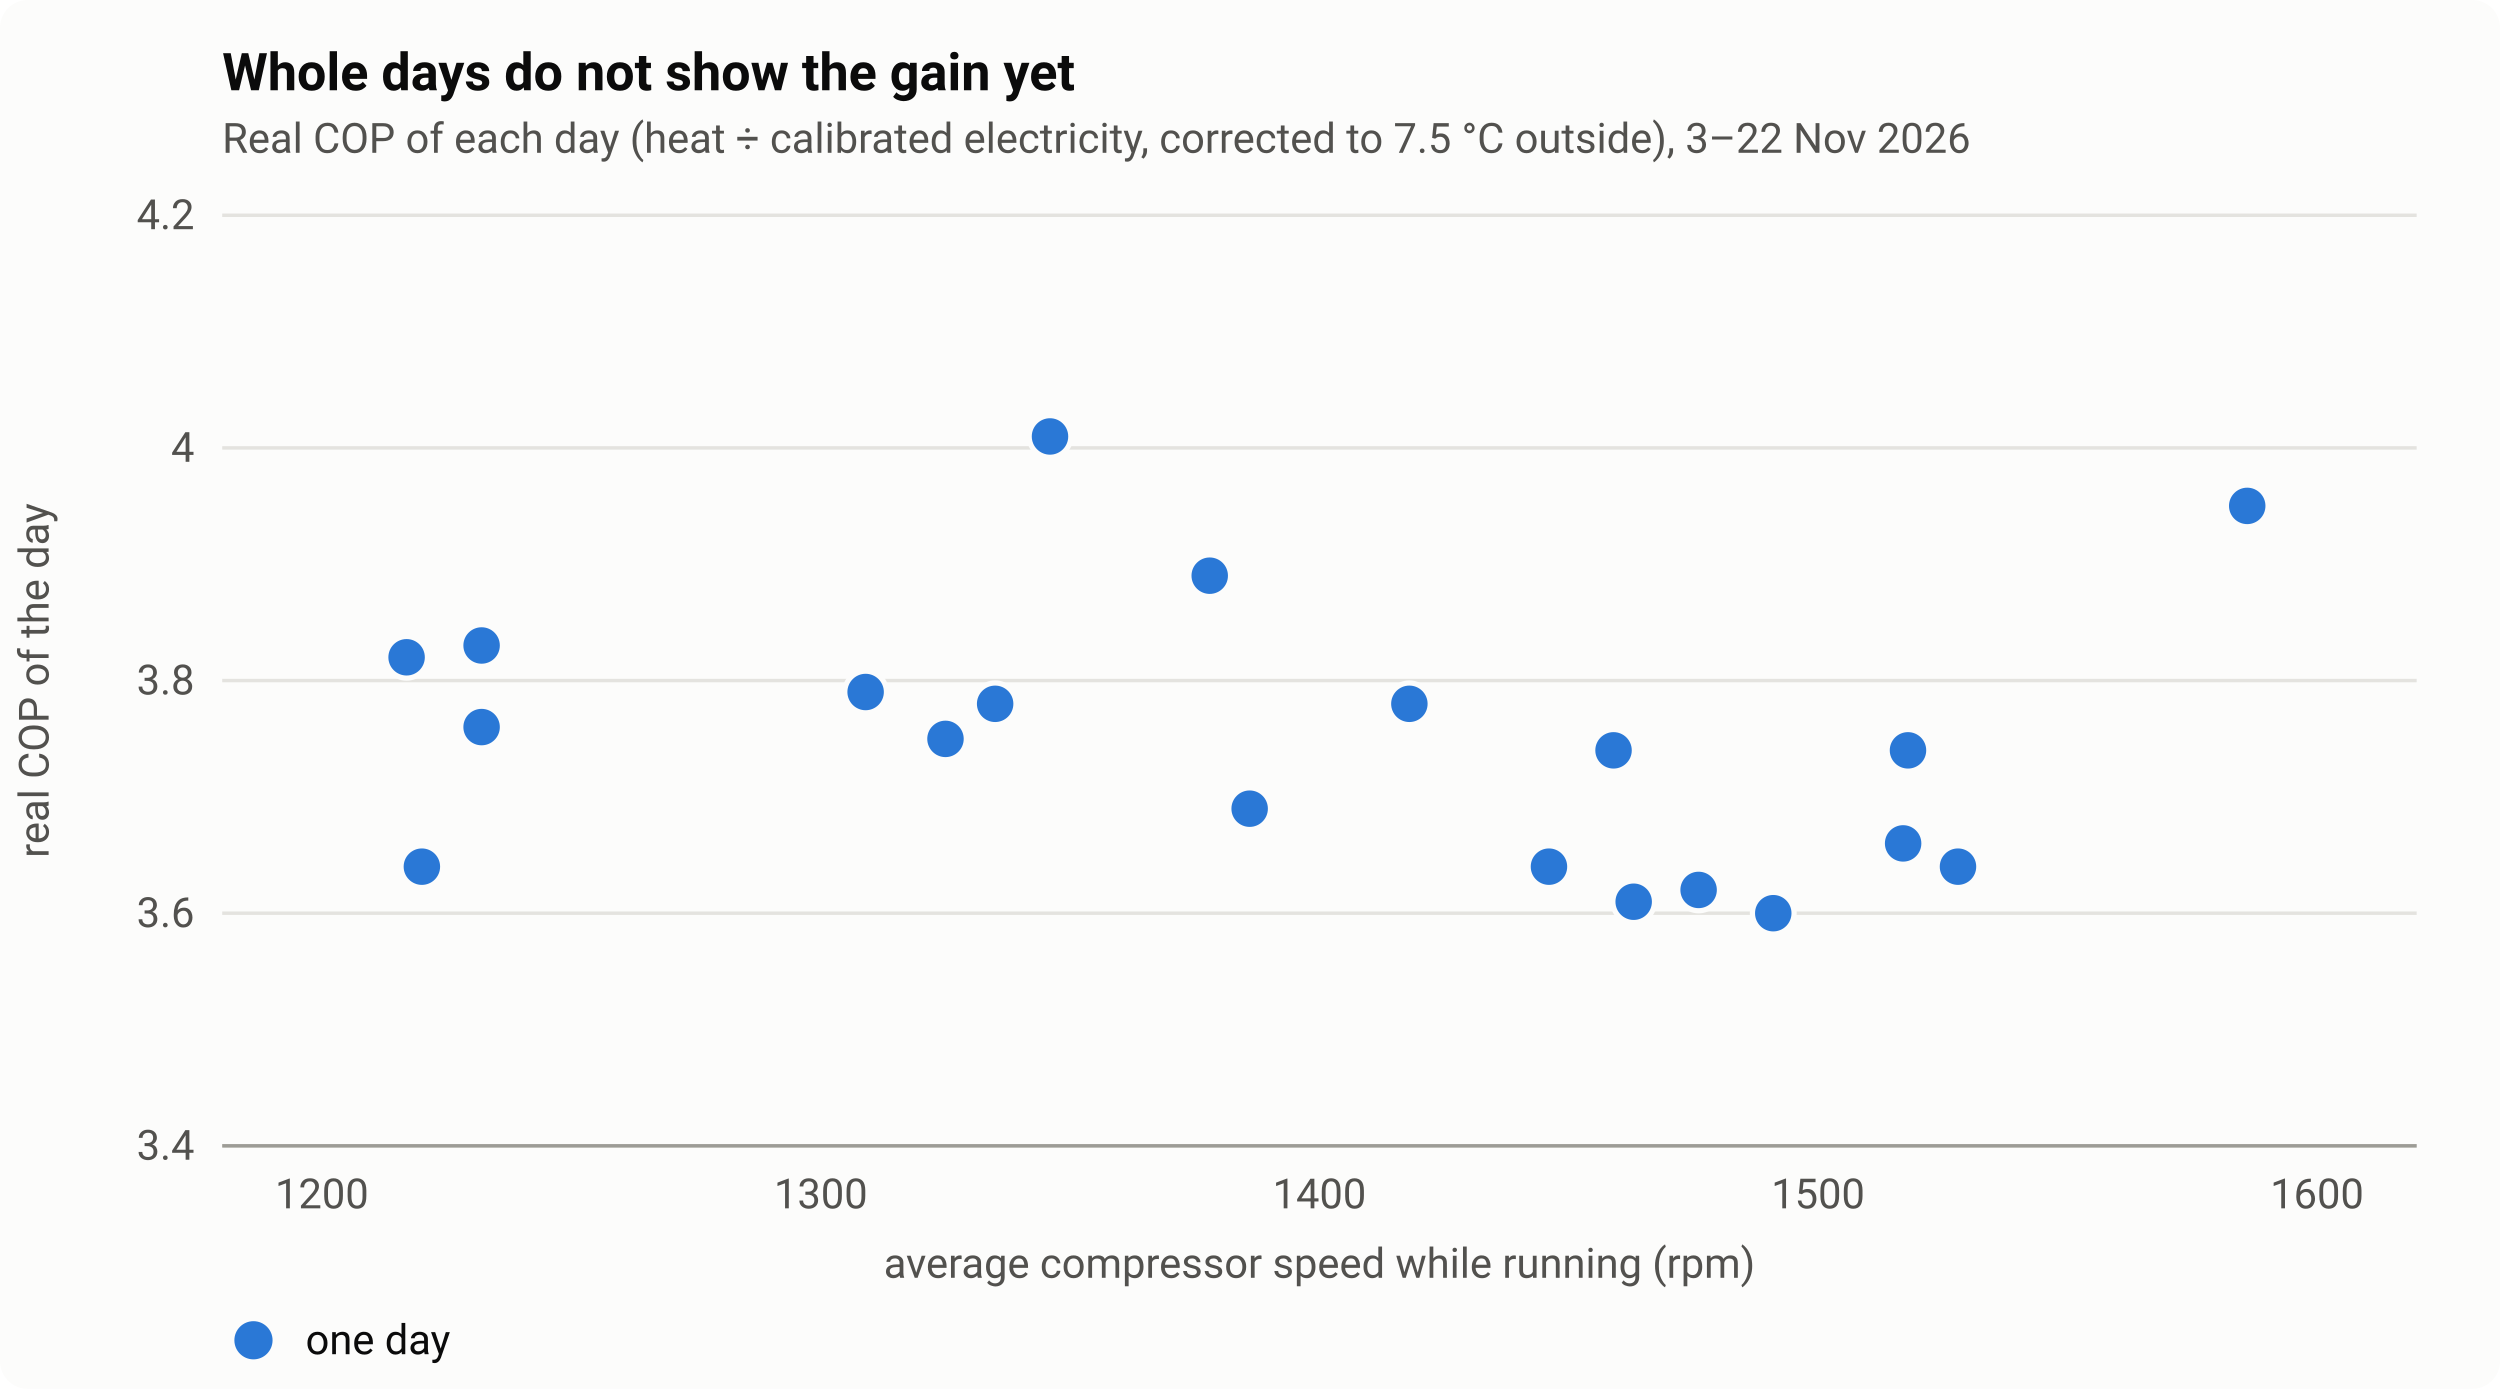
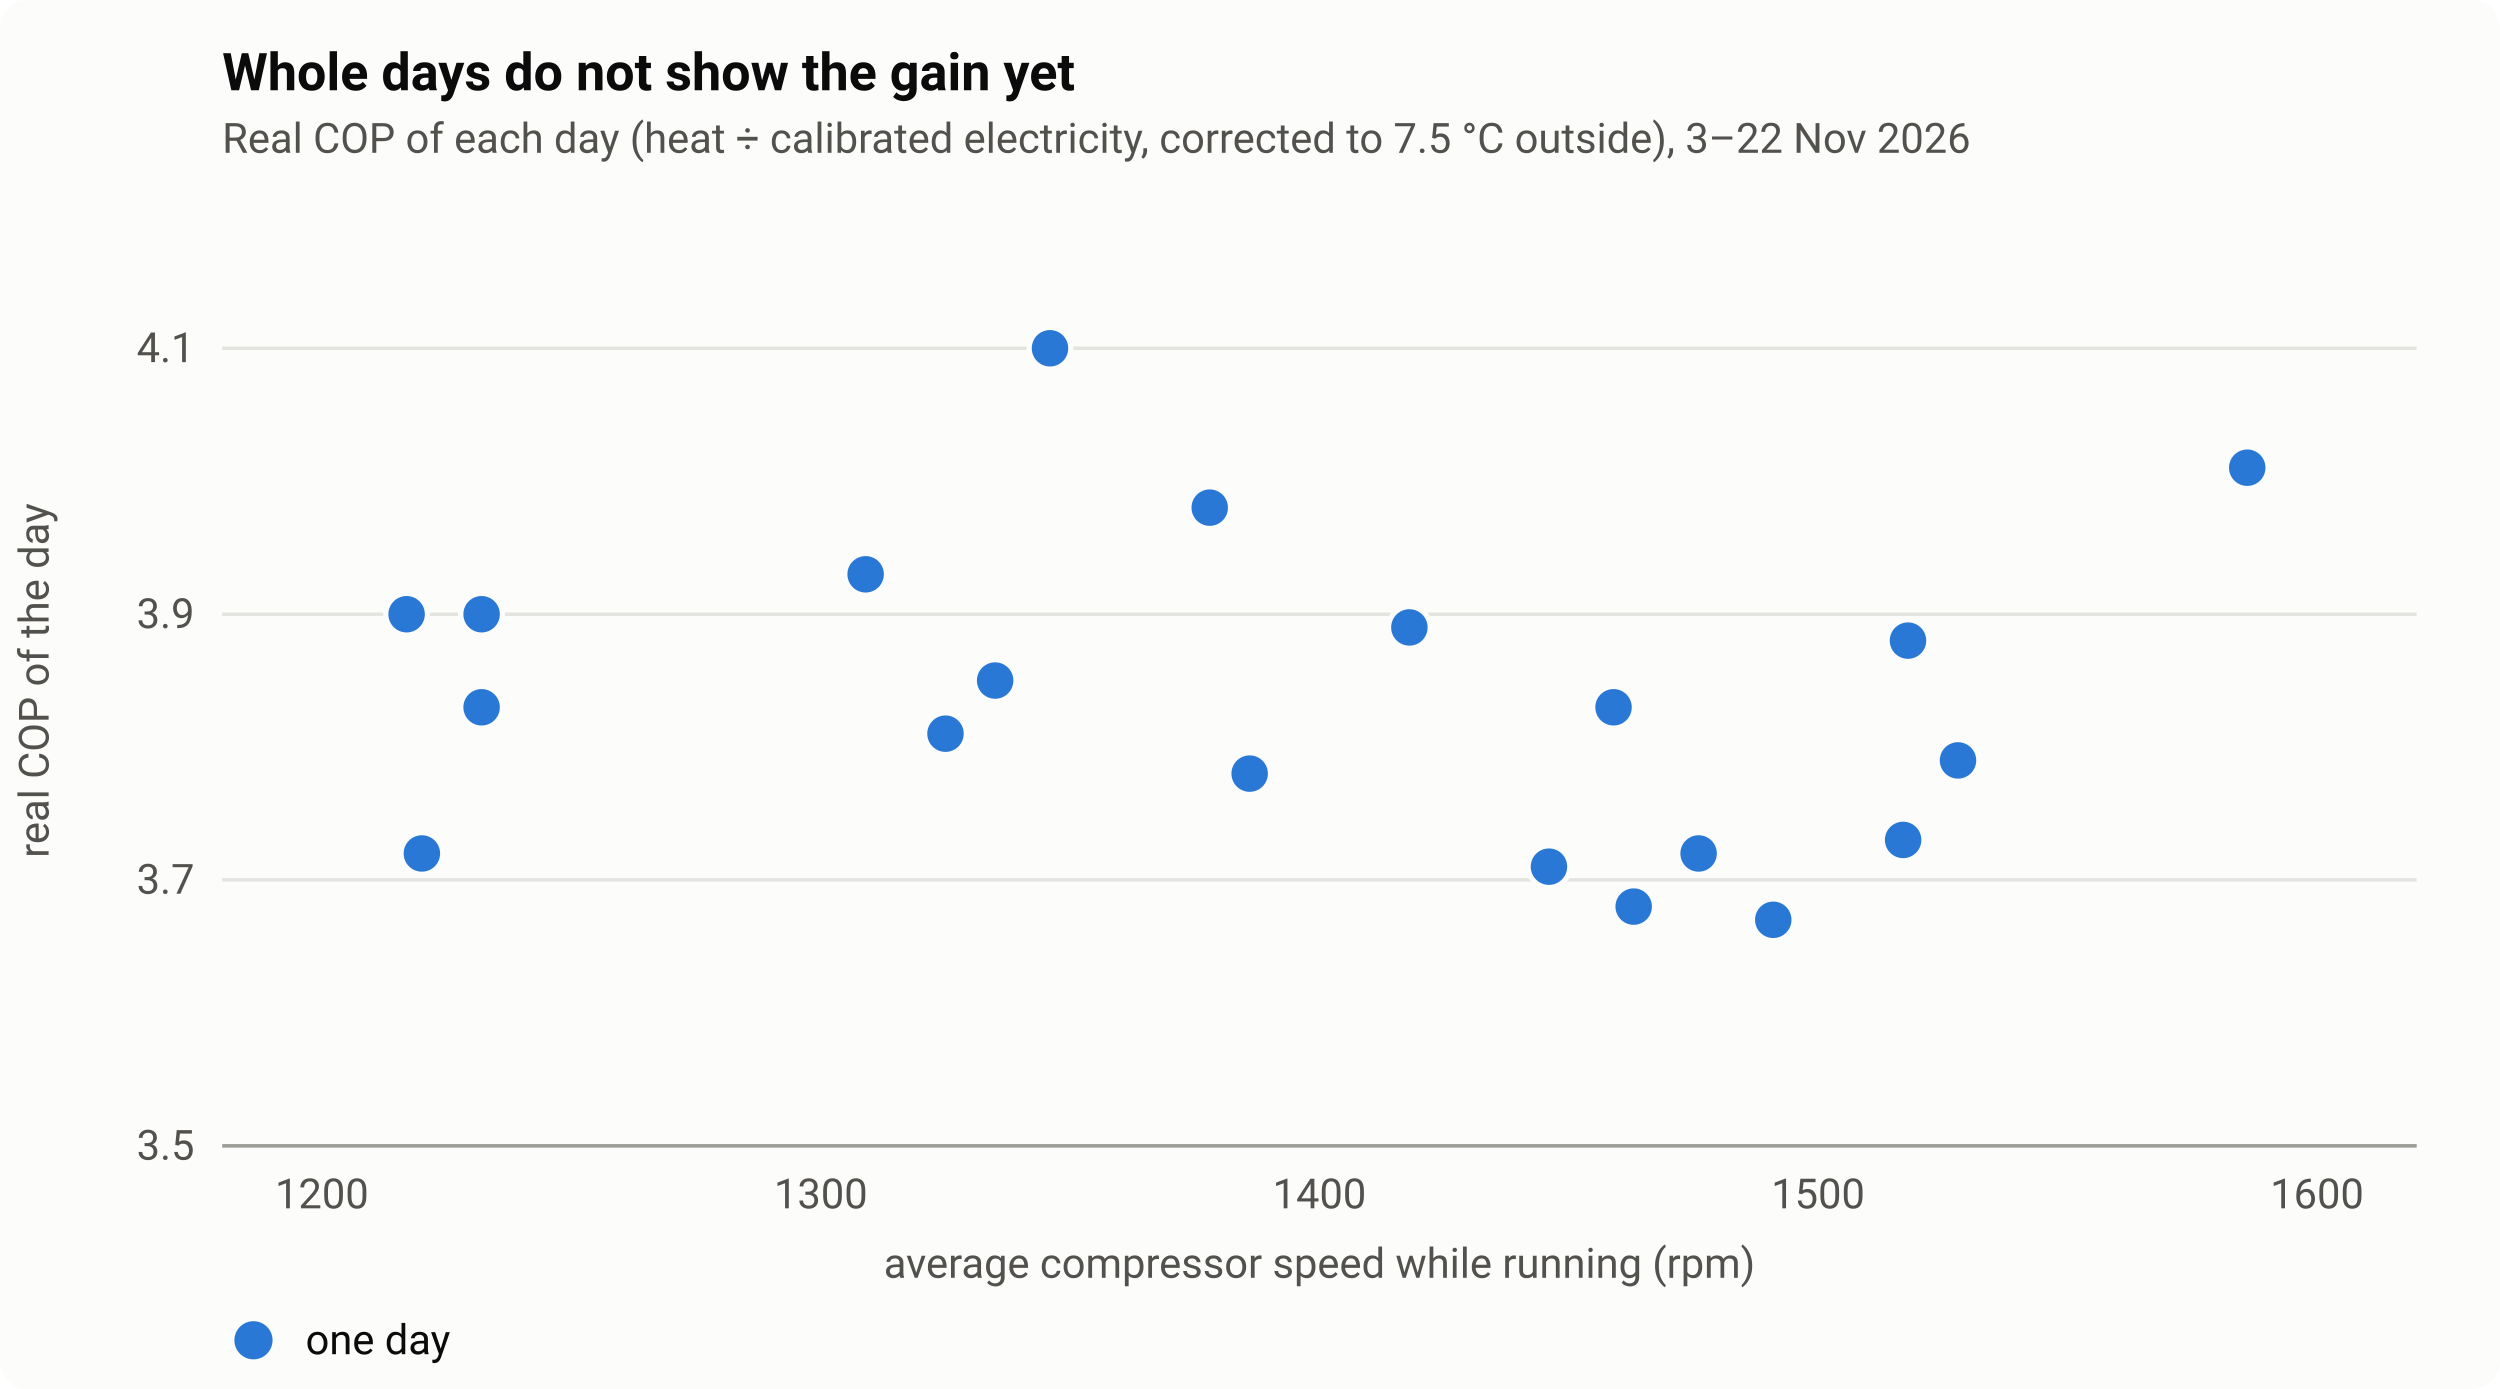
<svg xmlns="http://www.w3.org/2000/svg" viewBox="0 0 720 400" width="720" height="400" role="img" aria-label="Whole days do not show the gain yet">
  <style>
.bg{fill:#fcfcfb}.t{fill:#0b0b0b;font:600 15px system-ui,-apple-system,Segoe UI,Roboto,sans-serif}
.s{fill:#52514e;font:12px system-ui,-apple-system,Segoe UI,Roboto,sans-serif}.lab{fill:#0b0b0b;font:12px system-ui,-apple-system,Segoe UI,Roboto,sans-serif}
.grid{stroke:#e4e3df;stroke-width:1}.axis{stroke:#9d9c96;stroke-width:1}
.c1{stroke:#2a78d6;fill:#2a78d6}.c2{stroke:#eb6834;fill:#eb6834}.c3{stroke:#1baf7a;fill:#1baf7a}.c4{stroke:#6250d6;fill:#6250d6}.c0{stroke:#9d9c96;fill:#9d9c96}
.band{fill:#2a78d6;fill-opacity:.15;stroke:none}.ln{fill:none!important;stroke-width:2}.dash{stroke-dasharray:5 4}.ring{stroke:#fcfcfb;stroke-width:2}
@media (prefers-color-scheme: dark){.bg{fill:#1a1a19}.t,.lab{fill:#f0efec}.s{fill:#c3c2b7}.grid{stroke:#33332f}.axis{stroke:#6d6c66}
.c1{stroke:#3987e5;fill:#3987e5}.c2{stroke:#d95926;fill:#d95926}.c3{stroke:#199e70;fill:#199e70}.c4{stroke:#9085e9;fill:#9085e9}.band{fill:#3987e5;fill-opacity:.22}.ring{stroke:#1a1a19}}
</style>
  <rect class="bg" width="720" height="400" rx="8" />
  <text class="t" x="64" y="26">Whole days do not show the gain yet</text>
  <text class="s" x="64" y="44">Real COP of each day (heat ÷ calibrated electricity, corrected to 7.5 °C outside), 3–22 Nov 2026</text>
  <line class="grid" x1="64" x2="696" y1="330.0" y2="330.0" />
-   <text class="s" x="56" y="334.0" text-anchor="end">3.4</text>
-   <line class="grid" x1="64" x2="696" y1="263.0" y2="263.0" />
-   <text class="s" x="56" y="267.0" text-anchor="end">3.6</text>
-   <line class="grid" x1="64" x2="696" y1="196.0" y2="196.0" />
-   <text class="s" x="56" y="200.0" text-anchor="end">3.8</text>
-   <line class="grid" x1="64" x2="696" y1="129.0" y2="129.0" />
-   <text class="s" x="56" y="133.0" text-anchor="end">4</text>
-   <line class="grid" x1="64" x2="696" y1="62.0" y2="62.0" />
-   <text class="s" x="56" y="66.0" text-anchor="end">4.2</text>
+   <text class="s" x="56" y="334.0" text-anchor="end">3.5</text>
+   <line class="grid" x1="64" x2="696" y1="253.4" y2="253.4" />
+   <text class="s" x="56" y="257.4" text-anchor="end">3.7</text>
+   <line class="grid" x1="64" x2="696" y1="176.9" y2="176.9" />
+   <text class="s" x="56" y="180.9" text-anchor="end">3.9</text>
+   <line class="grid" x1="64" x2="696" y1="100.3" y2="100.3" />
+   <text class="s" x="56" y="104.3" text-anchor="end">4.1</text>
  <text class="s" x="92.7" y="348" text-anchor="middle">1200</text>
  <text class="s" x="236.4" y="348" text-anchor="middle">1300</text>
  <text class="s" x="380.0" y="348" text-anchor="middle">1400</text>
  <text class="s" x="523.6" y="348" text-anchor="middle">1500</text>
  <text class="s" x="667.3" y="348" text-anchor="middle">1600</text>
  <line class="axis" x1="64" x2="696" y1="330" y2="330" />
  <text class="s" x="380.0" y="368" text-anchor="middle">average compressor speed while running (rpm)</text>
  <text class="s" x="14" y="196.0" transform="rotate(-90 14 196.0)" text-anchor="middle">real COP of the day</text>
  <clipPath id="plot">
    <rect x="64" y="56" width="632" height="274" />
  </clipPath>
  <g clip-path="url(#plot)">
-     <circle class="c1 ring" cx="510.7" cy="263.0" r="6" style="stroke-width:1.5" />
+     <circle class="c1 ring" cx="510.7" cy="264.9" r="6" style="stroke-width:1.5" />
    <circle class="c1 ring" cx="446.1" cy="249.6" r="6" style="stroke-width:1.5" />
-     <circle class="c1 ring" cx="489.2" cy="256.3" r="6" style="stroke-width:1.5" />
-     <circle class="c1 ring" cx="549.5" cy="216.1" r="6" style="stroke-width:1.5" />
-     <circle class="c1 ring" cx="405.9" cy="202.7" r="6" style="stroke-width:1.5" />
-     <circle class="c1 ring" cx="348.4" cy="165.8" r="6" style="stroke-width:1.5" />
-     <circle class="c1 ring" cx="548.1" cy="242.9" r="6" style="stroke-width:1.5" />
-     <circle class="c1 ring" cx="272.3" cy="212.8" r="6" style="stroke-width:1.5" />
-     <circle class="c1 ring" cx="117.1" cy="189.3" r="6" style="stroke-width:1.5" />
-     <circle class="c1 ring" cx="121.5" cy="249.6" r="6" style="stroke-width:1.5" />
-     <circle class="c1 ring" cx="470.5" cy="259.7" r="6" style="stroke-width:1.5" />
-     <circle class="c1 ring" cx="464.7" cy="216.1" r="6" style="stroke-width:1.5" />
-     <circle class="c1 ring" cx="302.4" cy="125.7" r="6" style="stroke-width:1.5" />
-     <circle class="c1 ring" cx="286.6" cy="202.7" r="6" style="stroke-width:1.5" />
-     <circle class="c1 ring" cx="138.7" cy="185.9" r="6" style="stroke-width:1.5" />
-     <circle class="c1 ring" cx="138.7" cy="209.4" r="6" style="stroke-width:1.5" />
-     <circle class="c1 ring" cx="563.9" cy="249.6" r="6" style="stroke-width:1.5" />
-     <circle class="c1 ring" cx="249.3" cy="199.3" r="6" style="stroke-width:1.5" />
-     <circle class="c1 ring" cx="359.9" cy="232.9" r="6" style="stroke-width:1.5" />
-     <circle class="c1 ring" cx="647.2" cy="145.7" r="6" style="stroke-width:1.5" />
+     <circle class="c1 ring" cx="489.2" cy="245.8" r="6" style="stroke-width:1.5" />
+     <circle class="c1 ring" cx="549.5" cy="184.5" r="6" style="stroke-width:1.5" />
+     <circle class="c1 ring" cx="405.9" cy="180.7" r="6" style="stroke-width:1.5" />
+     <circle class="c1 ring" cx="348.4" cy="146.2" r="6" style="stroke-width:1.5" />
+     <circle class="c1 ring" cx="548.1" cy="241.9" r="6" style="stroke-width:1.5" />
+     <circle class="c1 ring" cx="272.3" cy="211.3" r="6" style="stroke-width:1.5" />
+     <circle class="c1 ring" cx="117.1" cy="176.9" r="6" style="stroke-width:1.5" />
+     <circle class="c1 ring" cx="121.5" cy="245.8" r="6" style="stroke-width:1.5" />
+     <circle class="c1 ring" cx="470.5" cy="261.1" r="6" style="stroke-width:1.5" />
+     <circle class="c1 ring" cx="464.7" cy="203.7" r="6" style="stroke-width:1.5" />
+     <circle class="c1 ring" cx="302.4" cy="100.3" r="6" style="stroke-width:1.5" />
+     <circle class="c1 ring" cx="286.6" cy="196.0" r="6" style="stroke-width:1.5" />
+     <circle class="c1 ring" cx="138.7" cy="176.9" r="6" style="stroke-width:1.5" />
+     <circle class="c1 ring" cx="138.7" cy="203.7" r="6" style="stroke-width:1.5" />
+     <circle class="c1 ring" cx="563.9" cy="219.0" r="6" style="stroke-width:1.5" />
+     <circle class="c1 ring" cx="249.3" cy="165.4" r="6" style="stroke-width:1.5" />
+     <circle class="c1 ring" cx="359.9" cy="222.8" r="6" style="stroke-width:1.5" />
+     <circle class="c1 ring" cx="647.2" cy="134.7" r="6" style="stroke-width:1.5" />
  </g>
  <circle class="c1" cx="73" cy="386" r="5" />
  <text class="lab" x="88" y="390">one day</text>
</svg>
